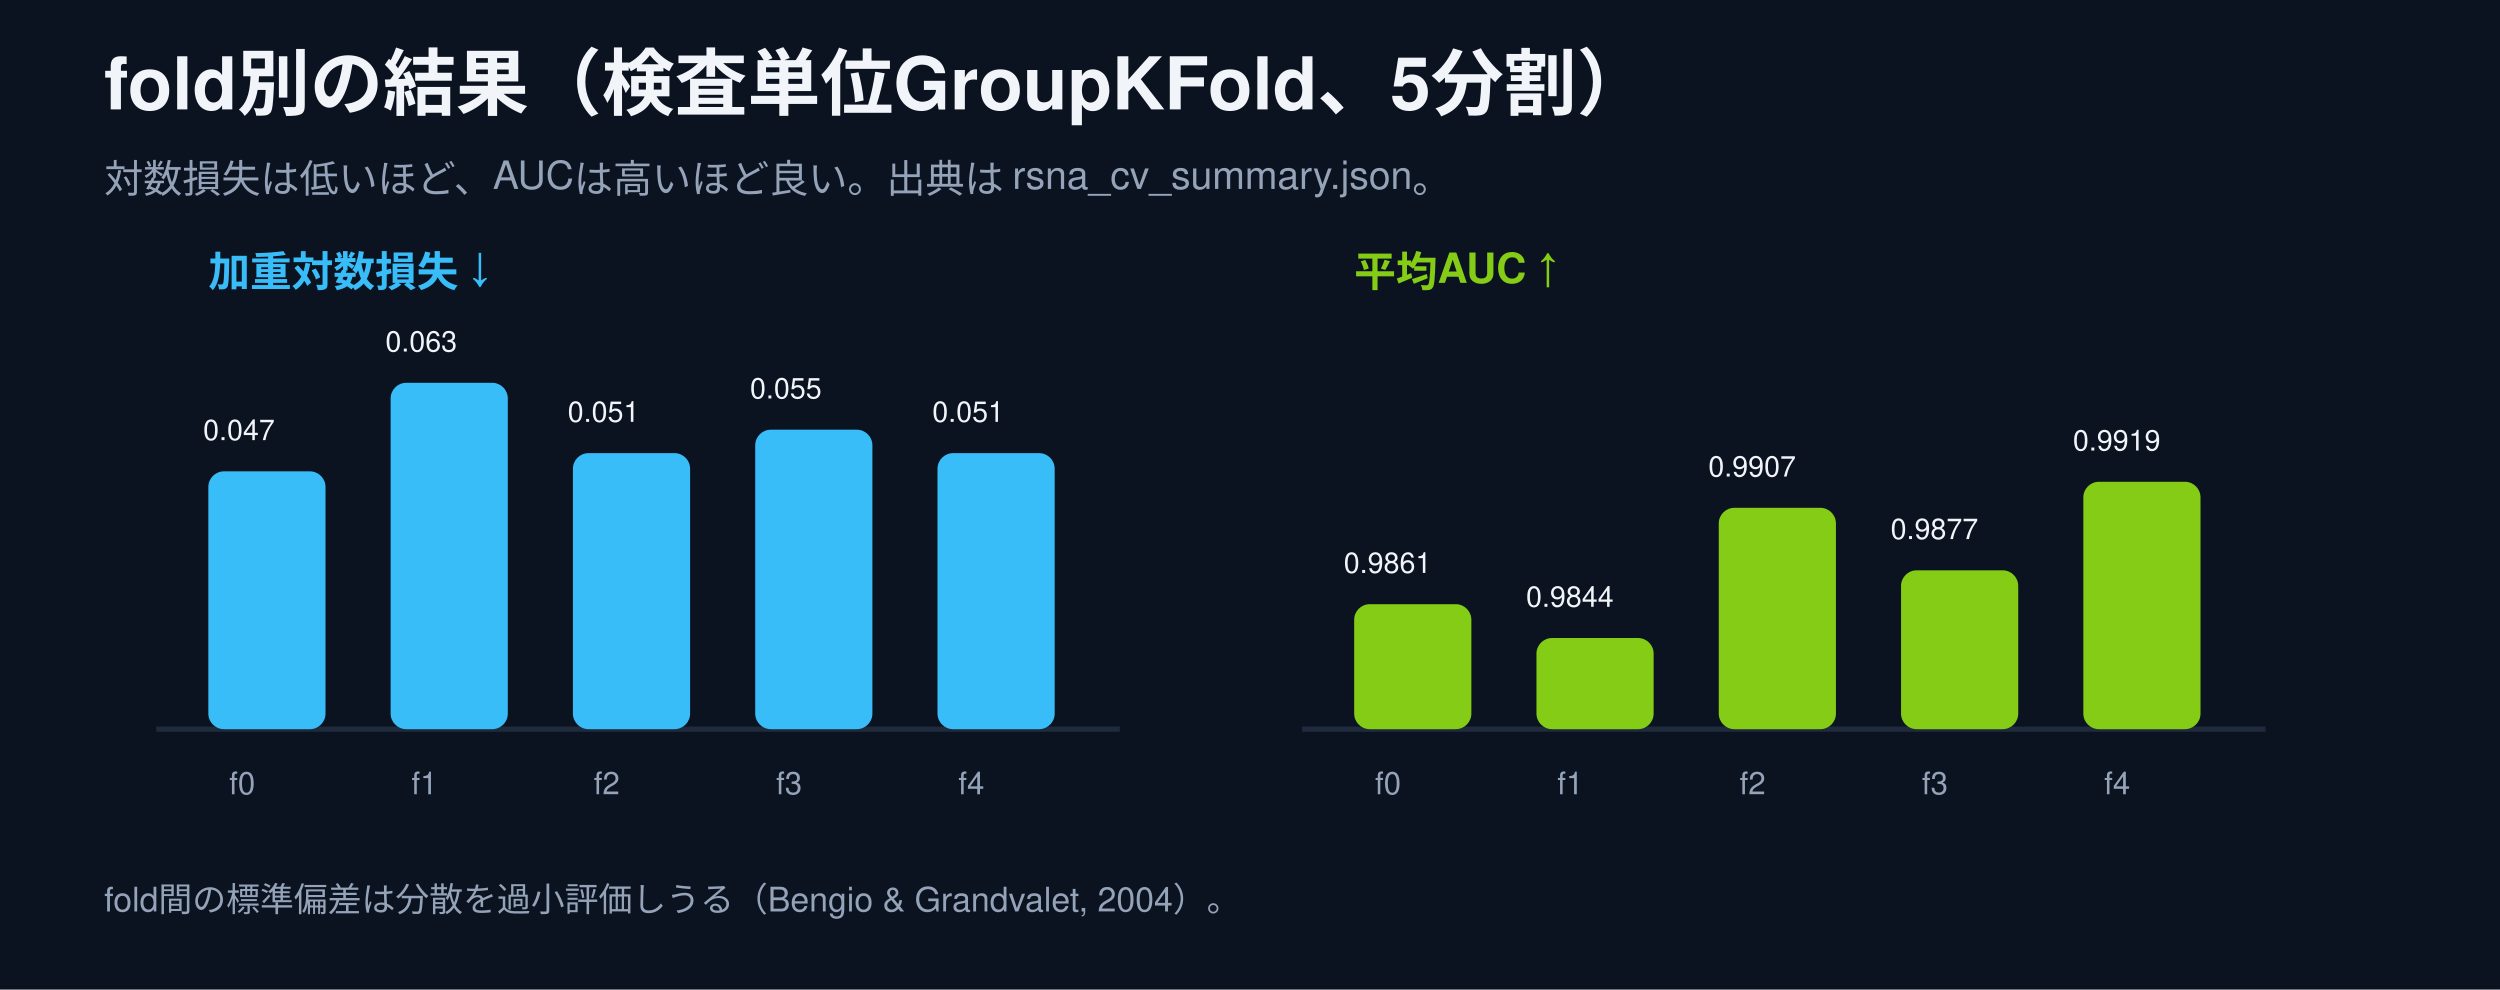
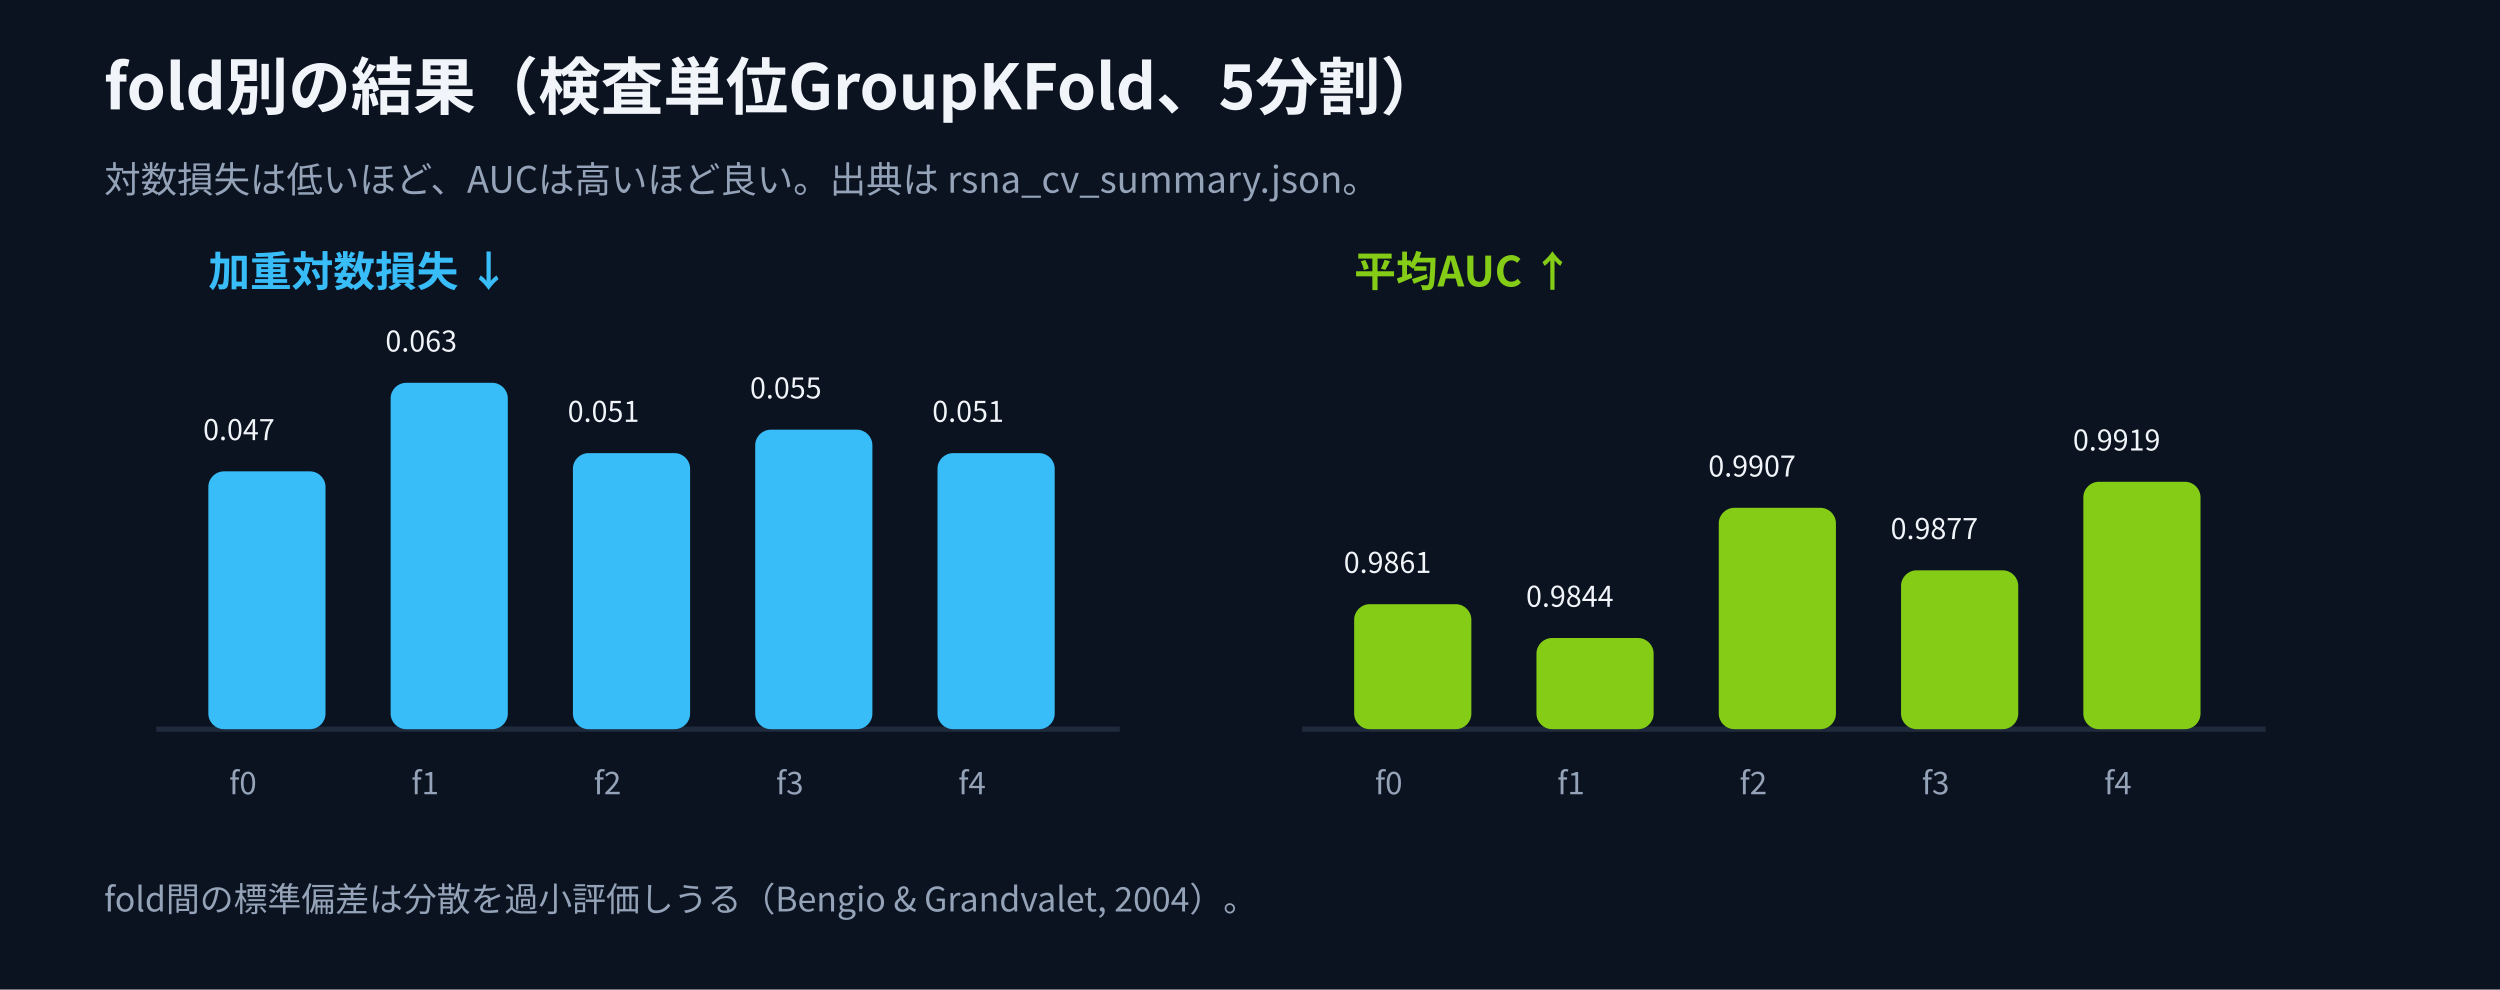
<svg xmlns="http://www.w3.org/2000/svg" viewBox="0 0 960 380" width="100%" preserveAspectRatio="xMidYMid meet" role="img" aria-labelledby="title desc">
  <rect width="960" height="380" fill="#0B1220" />
-   <g font-family="Helvetica, Arial, sans-serif">
-     <text x="40" y="42" fill="#F1F5F9" font-size="28" font-weight="700">fold別の結果（検査単位GroupKFold、5分割）</text>
-     <text x="40" y="74" fill="#94A3B8" font-size="15">対数損失は低いほど、AUCは高いほど良い。出典は rsna_cv_summary.json。</text>
+   <g font-family="'Hiragino Sans', 'Hiragino Kaku Gothic ProN', 'Noto Sans CJK JP', 'Yu Gothic', 'Helvetica Neue', Helvetica, Arial, sans-serif">
+     <text x="40" y="42.0" fill="#F1F5F9" font-size="24" font-weight="700">fold別の結果（検査単位GroupKFold、5分割）</text>
+     <text x="40" y="74.0" fill="#94A3B8" font-size="14" font-weight="400">対数損失は低いほど、AUCは高いほど良い。出典は rsna_cv_summary.json。</text>
    <text x="80" y="110" fill="#38BDF8" font-size="16" font-weight="700">加重対数損失 ↓</text>
    <text x="520" y="110" fill="#84CC16" font-size="16" font-weight="700">平均AUC ↑</text>
    <line x1="60" y1="280" x2="430" y2="280" stroke="#1F2A3D" stroke-width="2" />
    <line x1="500" y1="280" x2="870" y2="280" stroke="#1F2A3D" stroke-width="2" />
    <rect x="80" y="181" width="45" height="99" rx="6" fill="#38BDF8" />
    <text x="88" y="305" fill="#94A3B8" font-size="12">f0</text>
    <text x="78" y="169" fill="#F1F5F9" font-size="11">0.047</text>
    <rect x="150" y="147" width="45" height="133" rx="6" fill="#38BDF8" />
    <text x="158" y="305" fill="#94A3B8" font-size="12">f1</text>
    <text x="148" y="135" fill="#F1F5F9" font-size="11">0.063</text>
    <rect x="220" y="174" width="45" height="106" rx="6" fill="#38BDF8" />
    <text x="228" y="305" fill="#94A3B8" font-size="12">f2</text>
    <text x="218" y="162" fill="#F1F5F9" font-size="11">0.051</text>
    <rect x="290" y="165" width="45" height="115" rx="6" fill="#38BDF8" />
    <text x="298" y="305" fill="#94A3B8" font-size="12">f3</text>
    <text x="288" y="153" fill="#F1F5F9" font-size="11">0.055</text>
    <rect x="360" y="174" width="45" height="106" rx="6" fill="#38BDF8" />
    <text x="368" y="305" fill="#94A3B8" font-size="12">f4</text>
    <text x="358" y="162" fill="#F1F5F9" font-size="11">0.051</text>
    <rect x="520" y="232" width="45" height="48" rx="6" fill="#84CC16" />
    <text x="528" y="305" fill="#94A3B8" font-size="12">f0</text>
    <text x="516" y="220" fill="#F1F5F9" font-size="11">0.9861</text>
    <rect x="590" y="245" width="45" height="35" rx="6" fill="#84CC16" />
    <text x="598" y="305" fill="#94A3B8" font-size="12">f1</text>
    <text x="586" y="233" fill="#F1F5F9" font-size="11">0.9844</text>
    <rect x="660" y="195" width="45" height="85" rx="6" fill="#84CC16" />
    <text x="668" y="305" fill="#94A3B8" font-size="12">f2</text>
    <text x="656" y="183" fill="#F1F5F9" font-size="11">0.9907</text>
    <rect x="730" y="219" width="45" height="61" rx="6" fill="#84CC16" />
    <text x="738" y="305" fill="#94A3B8" font-size="12">f3</text>
    <text x="726" y="207" fill="#F1F5F9" font-size="11">0.9877</text>
    <rect x="800" y="185" width="45" height="95" rx="6" fill="#84CC16" />
    <text x="808" y="305" fill="#94A3B8" font-size="12">f4</text>
    <text x="796" y="173" fill="#F1F5F9" font-size="11">0.9919</text>
    <text x="40" y="350" fill="#94A3B8" font-size="13">fold間の標準偏差は分散を過小評価しうる（Bengio &amp; Grandvalet, 2004）。</text>
  </g>
</svg>
